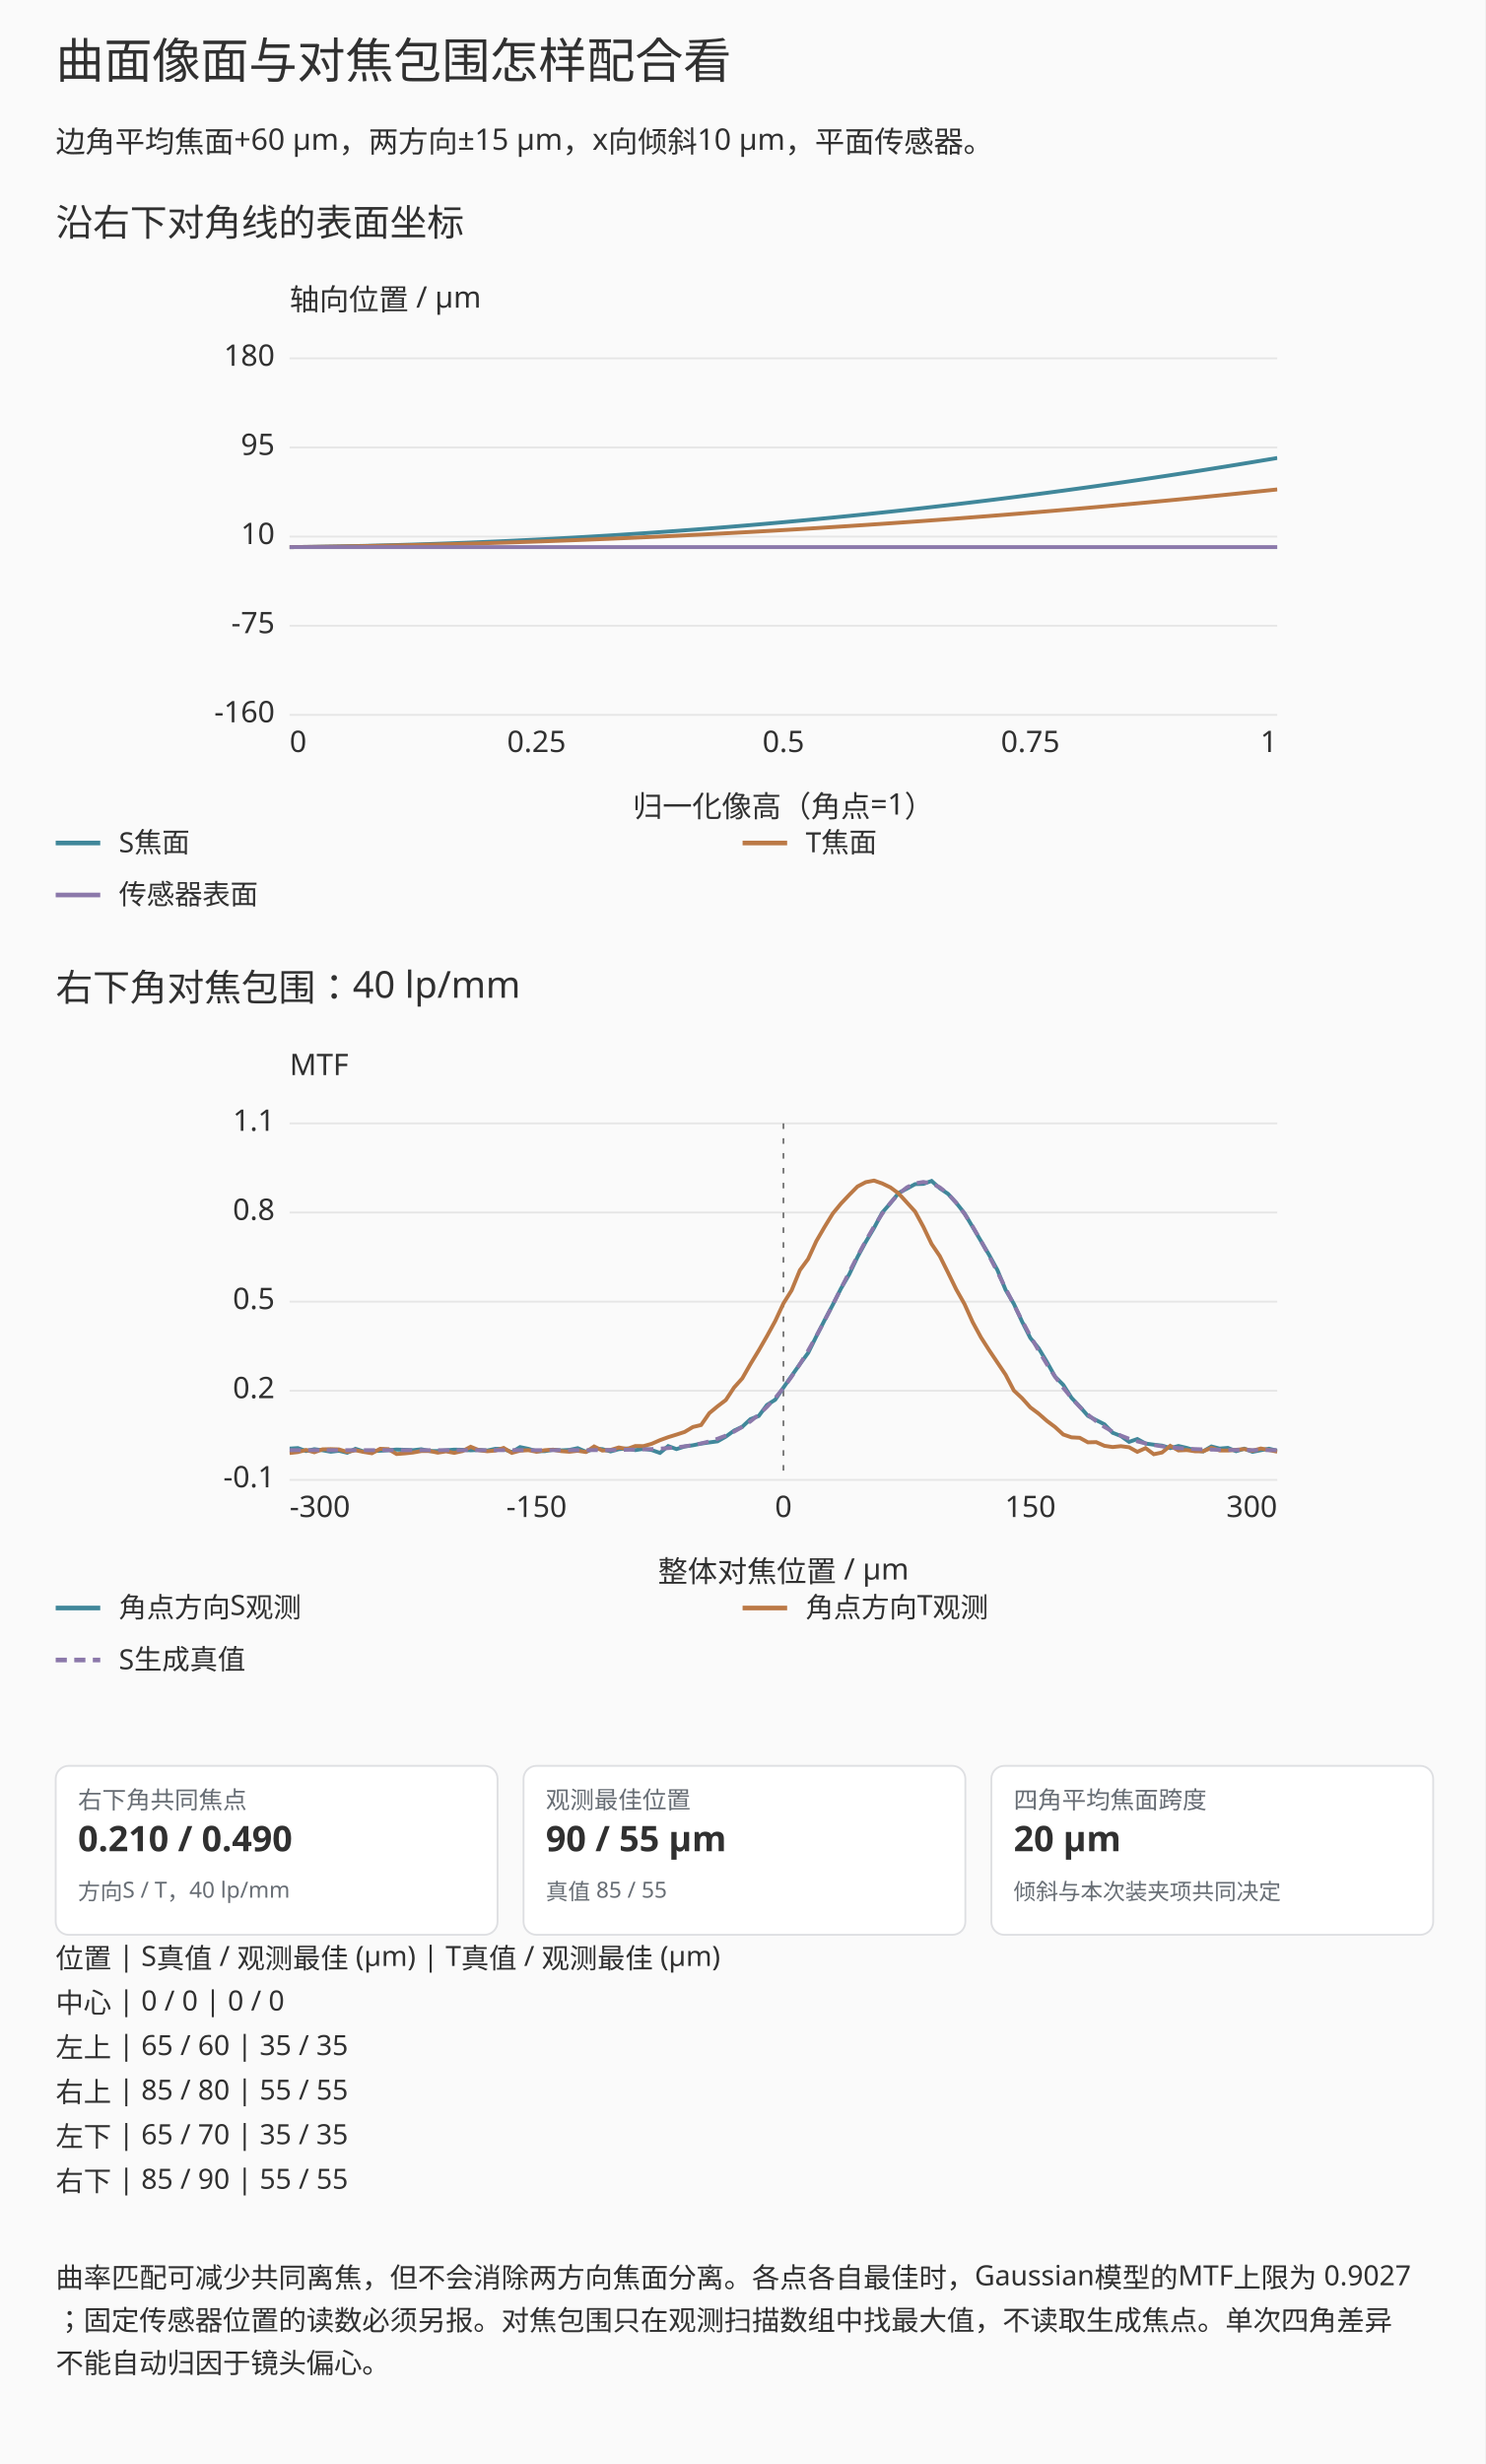
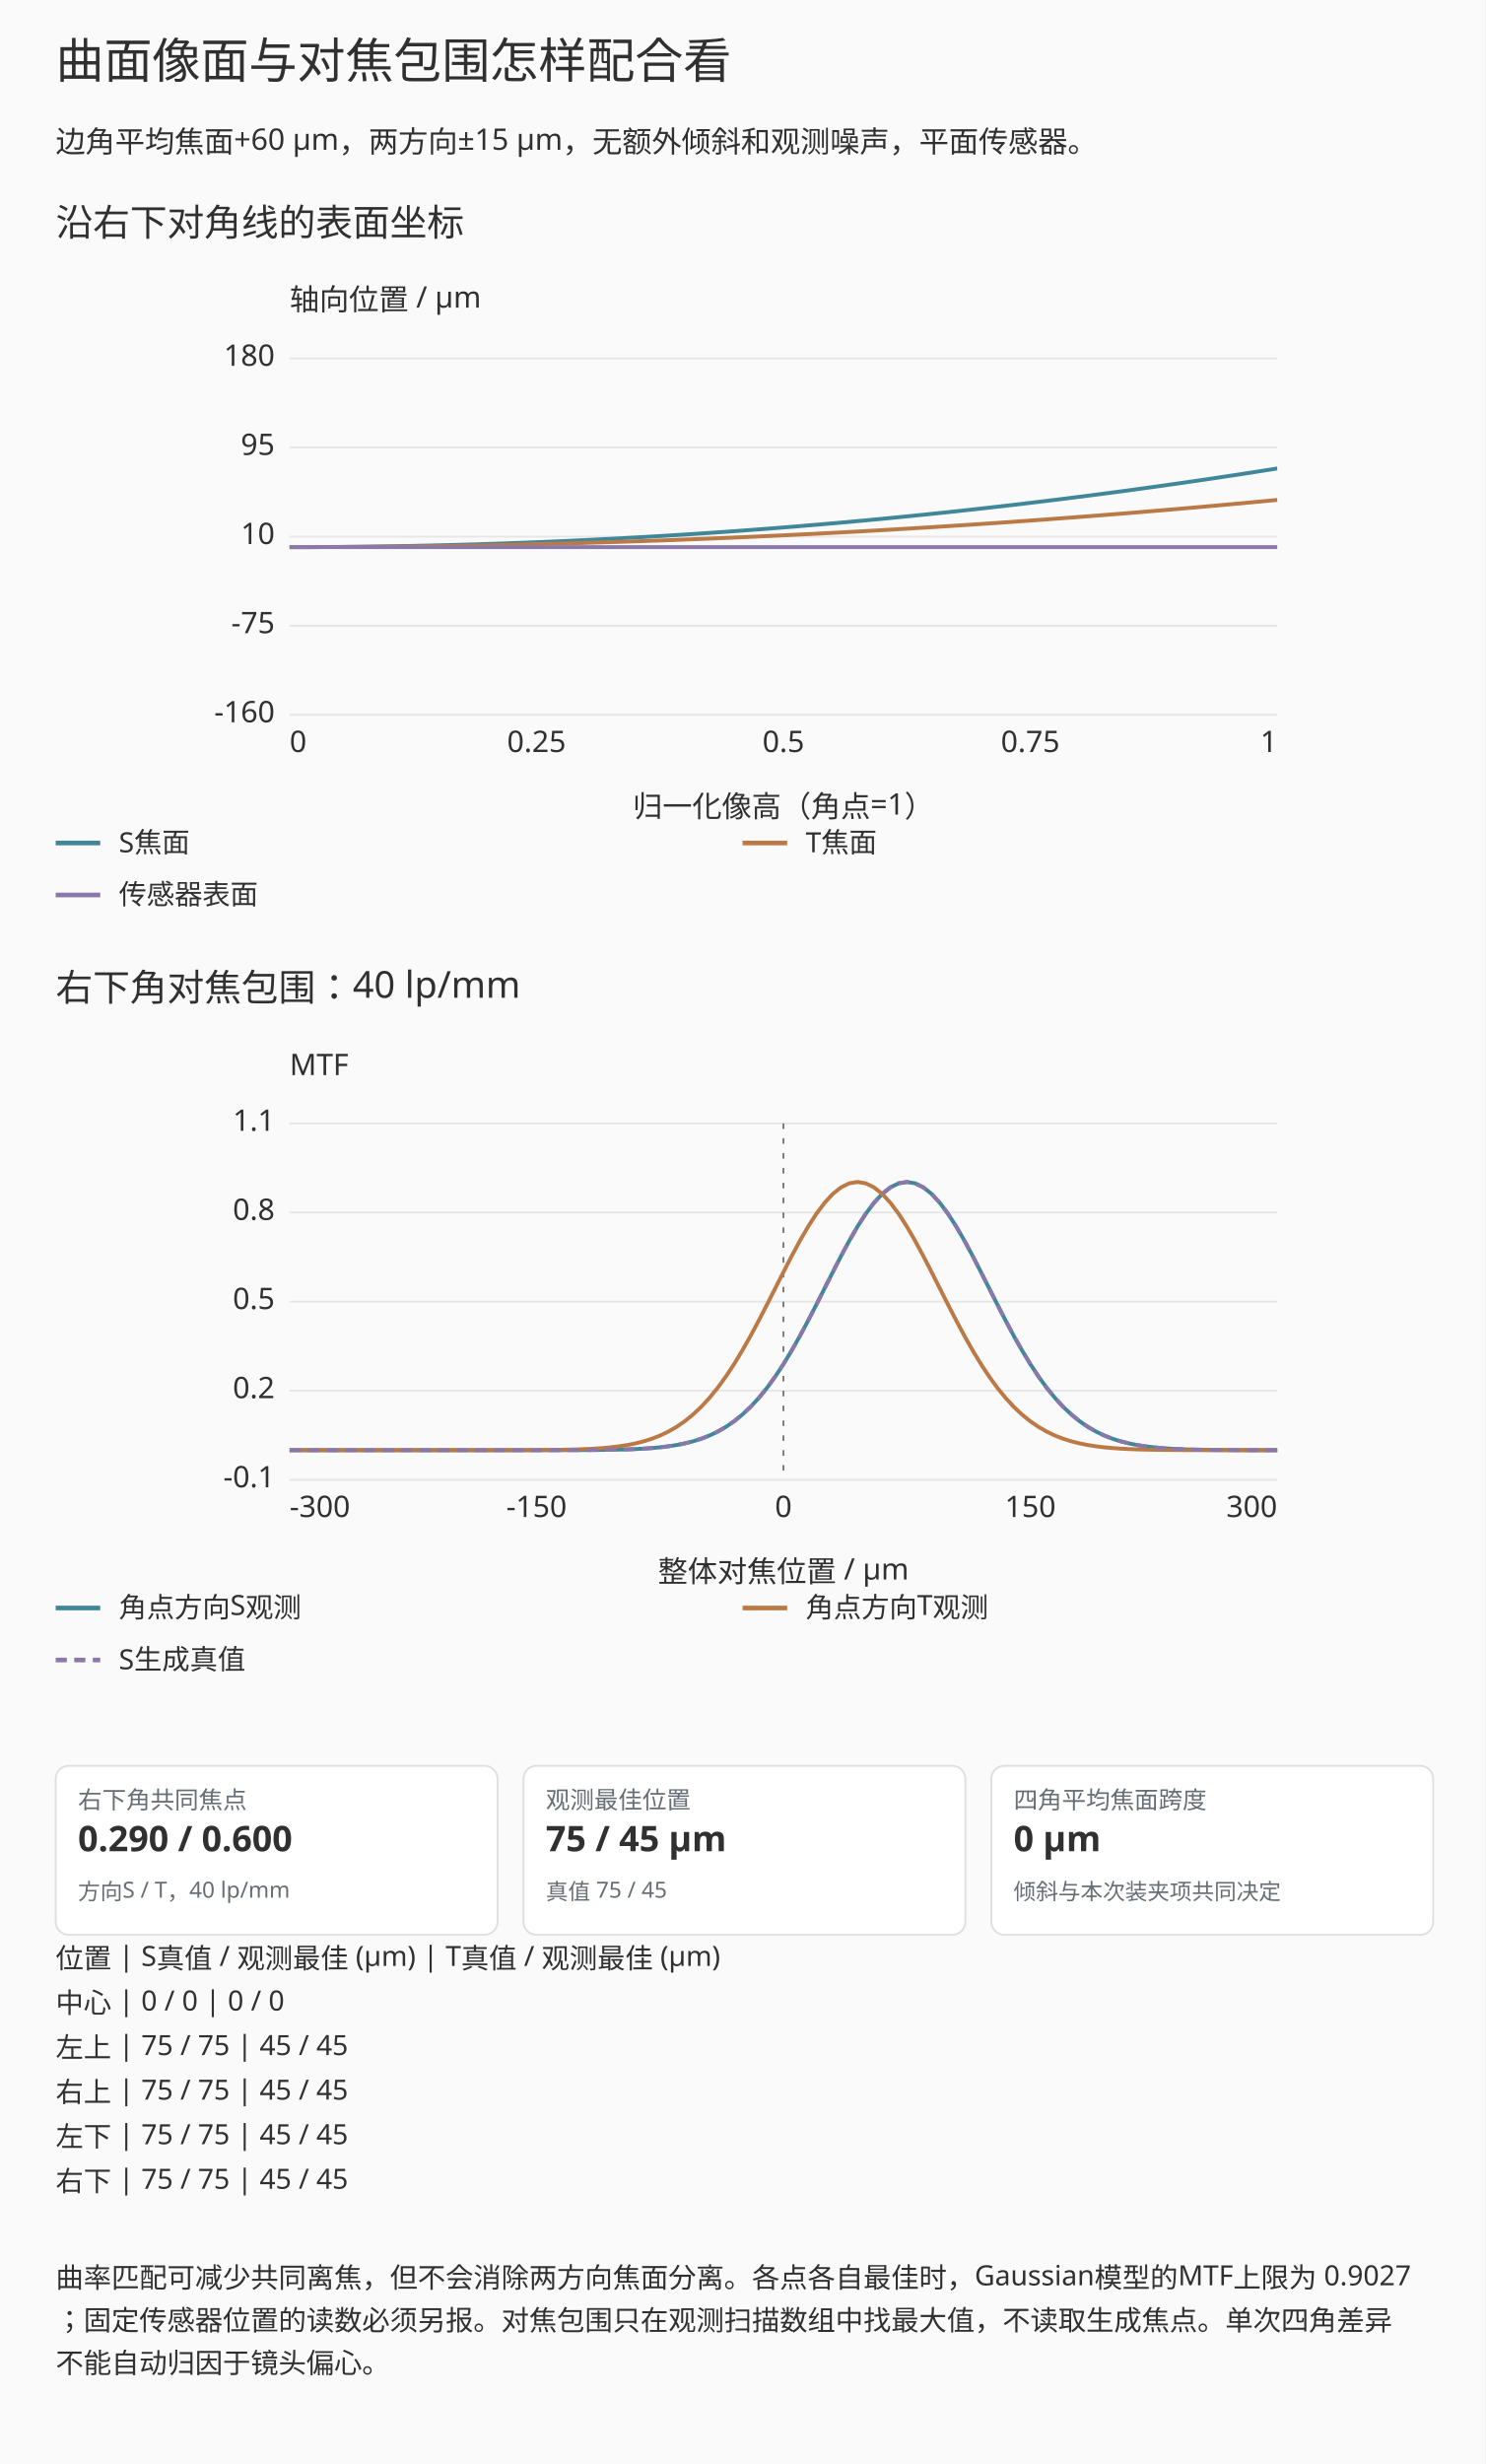
<svg xmlns="http://www.w3.org/2000/svg" width="800" height="1327" viewBox="0 0 800 1327" role="img" aria-label="互动示意：两方向焦面、传感器曲率和四角对焦包围" style="color:#303030;fill:currentColor;font:16px sans-serif">
  <style>text{font-family:sans-serif}</style>
  <rect width="800" height="100%" fill="#fafafa" />
  <text x="30" y="42" font-size="26">曲面像面与对焦包围怎样配合看</text>
-   <text x="30" y="82">边角平均焦面+60 μm，两方向±15 μm，x向倾斜10 μm，平面传感器。</text>
+   <text x="30" y="82">边角平均焦面+60 μm，两方向±15 μm，无额外倾斜和观测噪声，平面传感器。</text>
  <text x="30" y="127" font-size="20">沿右下对角线的表面坐标</text>
  <svg x="30" y="143" width="740" height="300" role="img" aria-label="沿右下对角线的表面坐标" viewBox="0 0 640 300">
    <path d="M76,242H608" stroke="currentColor" opacity=".10" />
    <text x="68" y="246" text-anchor="end">-160</text>
    <text x="76" y="262" text-anchor="start">0</text>
    <path d="M76,194H608" stroke="currentColor" opacity=".10" />
    <text x="68" y="198" text-anchor="end">-75</text>
    <text x="209" y="262" text-anchor="middle">0.25</text>
    <path d="M76,146H608" stroke="currentColor" opacity=".10" />
    <text x="68" y="150" text-anchor="end">10</text>
    <text x="342" y="262" text-anchor="middle">0.5</text>
    <path d="M76,98H608" stroke="currentColor" opacity=".10" />
    <text x="68" y="102" text-anchor="end">95</text>
    <text x="475" y="262" text-anchor="middle">0.75</text>
    <path d="M76,50H608" stroke="currentColor" opacity=".10" />
    <text x="68" y="54" text-anchor="end">180</text>
    <text x="608" y="262" text-anchor="end">1</text>
    <svg x="76" y="50" width="532" height="192" viewBox="76 50 532 192" overflow="hidden" data-plot-field="true" style="width:532px;height:192px;overflow:hidden">
-       <path d="M76.00,151.65 L80.43,151.60 L84.87,151.54 L89.30,151.48 L93.73,151.41 L98.17,151.34 L102.60,151.26 L107.03,151.17 L111.47,151.08 L115.90,150.99 L120.33,150.88 L124.77,150.77 L129.20,150.66 L133.63,150.54 L138.07,150.41 L142.50,150.28 L146.93,150.14 L151.37,150.00 L155.80,149.85 L160.23,149.69 L164.67,149.53 L169.10,149.36 L173.53,149.19 L177.97,149.01 L182.40,148.82 L186.83,148.63 L191.27,148.44 L195.70,148.23 L200.13,148.02 L204.57,147.81 L209.00,147.59 L213.43,147.36 L217.87,147.13 L222.30,146.89 L226.73,146.65 L231.17,146.40 L235.60,146.14 L240.03,145.88 L244.47,145.61 L248.90,145.34 L253.33,145.06 L257.77,144.77 L262.20,144.48 L266.63,144.19 L271.07,143.88 L275.50,143.57 L279.93,143.26 L284.37,142.94 L288.80,142.61 L293.23,142.28 L297.67,141.94 L302.10,141.60 L306.53,141.25 L310.97,140.89 L315.40,140.53 L319.83,140.16 L324.27,139.79 L328.70,139.41 L333.13,139.02 L337.57,138.63 L342.00,138.24 L346.43,137.83 L350.87,137.42 L355.30,137.01 L359.73,136.59 L364.17,136.16 L368.60,135.73 L373.03,135.29 L377.47,134.85 L381.90,134.40 L386.33,133.94 L390.77,133.48 L395.20,133.01 L399.63,132.54 L404.07,132.06 L408.50,131.57 L412.93,131.08 L417.37,130.59 L421.80,130.08 L426.23,129.57 L430.67,129.06 L435.10,128.54 L439.53,128.01 L443.97,127.48 L448.40,126.94 L452.83,126.40 L457.27,125.85 L461.70,125.29 L466.13,124.73 L470.57,124.16 L475.00,123.59 L479.43,123.01 L483.87,122.42 L488.30,121.83 L492.73,121.24 L497.17,120.63 L501.60,120.02 L506.03,119.41 L510.47,118.79 L514.90,118.16 L519.33,117.53 L523.77,116.89 L528.20,116.25 L532.63,115.60 L537.07,114.94 L541.50,114.28 L545.93,113.61 L550.37,112.94 L554.80,112.26 L559.23,111.57 L563.67,110.88 L568.10,110.19 L572.53,109.48 L576.97,108.77 L581.40,108.06 L585.83,107.34 L590.27,106.61 L594.70,105.88 L599.13,105.14 L603.57,104.40 L608.00,103.65" fill="none" stroke="#40879a" stroke-width="2.1" />
-       <path d="M76.00,151.65 L80.43,151.60 L84.87,151.55 L89.30,151.49 L93.73,151.43 L98.17,151.37 L102.60,151.30 L107.03,151.23 L111.47,151.16 L115.90,151.08 L120.33,151.00 L124.77,150.92 L129.20,150.83 L133.63,150.74 L138.07,150.64 L142.50,150.54 L146.93,150.44 L151.37,150.34 L155.80,150.23 L160.23,150.12 L164.67,150.00 L169.10,149.88 L173.53,149.76 L177.97,149.63 L182.40,149.50 L186.83,149.37 L191.27,149.23 L195.70,149.09 L200.13,148.95 L204.57,148.80 L209.00,148.65 L213.43,148.49 L217.87,148.33 L222.30,148.17 L226.73,148.01 L231.17,147.84 L235.60,147.67 L240.03,147.49 L244.47,147.31 L248.90,147.13 L253.33,146.94 L257.77,146.75 L262.20,146.56 L266.63,146.36 L271.07,146.16 L275.50,145.96 L279.93,145.75 L284.37,145.54 L288.80,145.32 L293.23,145.10 L297.67,144.88 L302.10,144.66 L306.53,144.43 L310.97,144.20 L315.40,143.96 L319.83,143.72 L324.27,143.48 L328.70,143.23 L333.13,142.98 L337.57,142.73 L342.00,142.47 L346.43,142.21 L350.87,141.95 L355.30,141.68 L359.73,141.41 L364.17,141.13 L368.60,140.85 L373.03,140.57 L377.47,140.29 L381.90,140.00 L386.33,139.71 L390.77,139.41 L395.20,139.11 L399.63,138.81 L404.07,138.50 L408.50,138.19 L412.93,137.88 L417.37,137.56 L421.80,137.24 L426.23,136.92 L430.67,136.59 L435.10,136.26 L439.53,135.92 L443.97,135.58 L448.40,135.24 L452.83,134.90 L457.27,134.55 L461.70,134.20 L466.13,133.84 L470.57,133.48 L475.00,133.12 L479.43,132.75 L483.87,132.38 L488.30,132.01 L492.73,131.63 L497.17,131.25 L501.60,130.87 L506.03,130.48 L510.47,130.09 L514.90,129.69 L519.33,129.29 L523.77,128.89 L528.20,128.49 L532.63,128.08 L537.07,127.67 L541.50,127.25 L545.93,126.83 L550.37,126.41 L554.80,125.98 L559.23,125.55 L563.67,125.12 L568.10,124.68 L572.53,124.24 L576.97,123.80 L581.40,123.35 L585.83,122.90 L590.27,122.44 L594.70,121.98 L599.13,121.52 L603.57,121.06 L608.00,120.59" fill="none" stroke="#bb7946" stroke-width="2.1" />
+       <path d="M76.00,151.65 L80.43,151.64 L84.87,151.64 L89.30,151.62 L93.73,151.60 L98.17,151.57 L102.60,151.54 L107.03,151.50 L111.47,151.46 L115.90,151.41 L120.33,151.35 L124.77,151.29 L129.20,151.22 L133.63,151.15 L138.07,151.07 L142.50,150.99 L146.93,150.89 L151.37,150.80 L155.80,150.69 L160.23,150.59 L164.67,150.47 L169.10,150.35 L173.53,150.22 L177.97,150.09 L182.40,149.95 L186.83,149.81 L191.27,149.66 L195.70,149.50 L200.13,149.34 L204.57,149.17 L209.00,149.00 L213.43,148.82 L217.87,148.64 L222.30,148.44 L226.73,148.25 L231.17,148.04 L235.60,147.84 L240.03,147.62 L244.47,147.40 L248.90,147.17 L253.33,146.94 L257.77,146.70 L262.20,146.46 L266.63,146.21 L271.07,145.95 L275.50,145.69 L279.93,145.42 L284.37,145.15 L288.80,144.87 L293.23,144.59 L297.67,144.29 L302.10,144.00 L306.53,143.69 L310.97,143.39 L315.40,143.07 L319.83,142.75 L324.27,142.42 L328.70,142.09 L333.13,141.75 L337.57,141.41 L342.00,141.06 L346.43,140.70 L350.87,140.34 L355.30,139.97 L359.73,139.60 L364.17,139.22 L368.60,138.84 L373.03,138.44 L377.47,138.05 L381.90,137.64 L386.33,137.24 L390.77,136.82 L395.20,136.40 L399.63,135.97 L404.07,135.54 L408.50,135.10 L412.93,134.66 L417.37,134.21 L421.80,133.75 L426.23,133.29 L430.67,132.82 L435.10,132.35 L439.53,131.87 L443.97,131.39 L448.40,130.89 L452.83,130.40 L457.27,129.89 L461.70,129.39 L466.13,128.87 L470.57,128.35 L475.00,127.82 L479.43,127.29 L483.87,126.75 L488.30,126.21 L492.73,125.66 L497.17,125.10 L501.60,124.54 L506.03,123.97 L510.47,123.40 L514.90,122.82 L519.33,122.24 L523.77,121.64 L528.20,121.05 L532.63,120.44 L537.07,119.84 L541.50,119.22 L545.93,118.60 L550.37,117.97 L554.80,117.34 L559.23,116.70 L563.67,116.06 L568.10,115.41 L572.53,114.75 L576.97,114.09 L581.40,113.42 L585.83,112.75 L590.27,112.07 L594.70,111.39 L599.13,110.69 L603.57,110.00 L608.00,109.29" fill="none" stroke="#40879a" stroke-width="2.1" />
+       <path d="M76.00,151.65 L80.43,151.65 L84.87,151.64 L89.30,151.63 L93.73,151.62 L98.17,151.60 L102.60,151.58 L107.03,151.56 L111.47,151.53 L115.90,151.50 L120.33,151.47 L124.77,151.43 L129.20,151.39 L133.63,151.35 L138.07,151.30 L142.50,151.25 L146.93,151.20 L151.37,151.14 L155.80,151.08 L160.23,151.01 L164.67,150.94 L169.10,150.87 L173.53,150.79 L177.97,150.71 L182.40,150.63 L186.83,150.54 L191.27,150.45 L195.70,150.36 L200.13,150.26 L204.57,150.16 L209.00,150.06 L213.43,149.95 L217.87,149.84 L222.30,149.73 L226.73,149.61 L231.17,149.49 L235.60,149.36 L240.03,149.23 L244.47,149.10 L248.90,148.96 L253.33,148.82 L257.77,148.68 L262.20,148.53 L266.63,148.38 L271.07,148.23 L275.50,148.07 L279.93,147.91 L284.37,147.75 L288.80,147.58 L293.23,147.41 L297.67,147.24 L302.10,147.06 L306.53,146.88 L310.97,146.69 L315.40,146.50 L319.83,146.31 L324.27,146.11 L328.70,145.91 L333.13,145.71 L337.57,145.50 L342.00,145.29 L346.43,145.08 L350.87,144.86 L355.30,144.64 L359.73,144.42 L364.17,144.19 L368.60,143.96 L373.03,143.73 L377.47,143.49 L381.90,143.25 L386.33,143.00 L390.77,142.75 L395.20,142.50 L399.63,142.24 L404.07,141.98 L408.50,141.72 L412.93,141.45 L417.37,141.18 L421.80,140.91 L426.23,140.63 L430.67,140.35 L435.10,140.07 L439.53,139.78 L443.97,139.49 L448.40,139.20 L452.83,138.90 L457.27,138.60 L461.70,138.29 L466.13,137.98 L470.57,137.67 L475.00,137.35 L479.43,137.03 L483.87,136.71 L488.30,136.38 L492.73,136.05 L497.17,135.72 L501.60,135.38 L506.03,135.04 L510.47,134.70 L514.90,134.35 L519.33,134.00 L523.77,133.65 L528.20,133.29 L532.63,132.93 L537.07,132.56 L541.50,132.19 L545.93,131.82 L550.37,131.44 L554.80,131.06 L559.23,130.68 L563.67,130.29 L568.10,129.90 L572.53,129.51 L576.97,129.11 L581.40,128.71 L585.83,128.31 L590.27,127.90 L594.70,127.49 L599.13,127.08 L603.57,126.66 L608.00,126.24" fill="none" stroke="#bb7946" stroke-width="2.1" />
      <path d="M76.00,151.65 L80.43,151.65 L84.87,151.65 L89.30,151.65 L93.73,151.65 L98.17,151.65 L102.60,151.65 L107.03,151.65 L111.47,151.65 L115.90,151.65 L120.33,151.65 L124.77,151.65 L129.20,151.65 L133.63,151.65 L138.07,151.65 L142.50,151.65 L146.93,151.65 L151.37,151.65 L155.80,151.65 L160.23,151.65 L164.67,151.65 L169.10,151.65 L173.53,151.65 L177.97,151.65 L182.40,151.65 L186.83,151.65 L191.27,151.65 L195.70,151.65 L200.13,151.65 L204.57,151.65 L209.00,151.65 L213.43,151.65 L217.87,151.65 L222.30,151.65 L226.73,151.65 L231.17,151.65 L235.60,151.65 L240.03,151.65 L244.47,151.65 L248.90,151.65 L253.33,151.65 L257.77,151.65 L262.20,151.65 L266.63,151.65 L271.07,151.65 L275.50,151.65 L279.93,151.65 L284.37,151.65 L288.80,151.65 L293.23,151.65 L297.67,151.65 L302.10,151.65 L306.53,151.65 L310.97,151.65 L315.40,151.65 L319.83,151.65 L324.27,151.65 L328.70,151.65 L333.13,151.65 L337.57,151.65 L342.00,151.65 L346.43,151.65 L350.87,151.65 L355.30,151.65 L359.73,151.65 L364.17,151.65 L368.60,151.65 L373.03,151.65 L377.47,151.65 L381.90,151.65 L386.33,151.65 L390.77,151.65 L395.20,151.65 L399.63,151.65 L404.07,151.65 L408.50,151.65 L412.93,151.65 L417.37,151.65 L421.80,151.65 L426.23,151.65 L430.67,151.65 L435.10,151.65 L439.53,151.65 L443.97,151.65 L448.40,151.65 L452.83,151.65 L457.27,151.65 L461.70,151.65 L466.13,151.65 L470.57,151.65 L475.00,151.65 L479.43,151.65 L483.87,151.65 L488.30,151.65 L492.73,151.65 L497.17,151.65 L501.60,151.65 L506.03,151.65 L510.47,151.65 L514.90,151.65 L519.33,151.65 L523.77,151.65 L528.20,151.65 L532.63,151.65 L537.07,151.65 L541.50,151.65 L545.93,151.65 L550.37,151.65 L554.80,151.65 L559.23,151.65 L563.67,151.65 L568.10,151.65 L572.53,151.65 L576.97,151.65 L581.40,151.65 L585.83,151.65 L590.27,151.65 L594.70,151.65 L599.13,151.65 L603.57,151.65 L608.00,151.65" fill="none" stroke="#8b78aa" stroke-width="2.1" />
    </svg>
    <text x="76" y="24">轴向位置 / μm</text>
    <text x="342" y="297" text-anchor="middle">归一化像高（角点=1）</text>
  </svg>
  <path d="M30,454h24" fill="none" stroke="#40879a" stroke-width="2.5" />
  <text x="64" y="459" font-size="15">S焦面</text>
  <path d="M400,454h24" fill="none" stroke="#bb7946" stroke-width="2.5" />
  <text x="434" y="459" font-size="15">T焦面</text>
  <path d="M30,482h24" fill="none" stroke="#8b78aa" stroke-width="2.5" />
  <text x="64" y="487" font-size="15">传感器表面</text>
  <text x="30" y="539" font-size="20">右下角对焦包围：40 lp/mm</text>
  <svg x="30" y="555" width="740" height="300" role="img" aria-label="右下角对焦包围：40 lp/mm" viewBox="0 0 640 300">
    <path d="M76,242H608" stroke="currentColor" opacity=".10" />
    <text x="68" y="246" text-anchor="end">-0.1</text>
    <text x="76" y="262" text-anchor="start">-300</text>
    <path d="M76,194H608" stroke="currentColor" opacity=".10" />
    <text x="68" y="198" text-anchor="end">0.2</text>
    <text x="209" y="262" text-anchor="middle">-150</text>
    <path d="M76,146H608" stroke="currentColor" opacity=".10" />
    <text x="68" y="150" text-anchor="end">0.5</text>
    <text x="342" y="262" text-anchor="middle">0</text>
    <path d="M76,98H608" stroke="currentColor" opacity=".10" />
    <text x="68" y="102" text-anchor="end">0.8</text>
    <text x="475" y="262" text-anchor="middle">150</text>
    <path d="M76,50H608" stroke="currentColor" opacity=".10" />
    <text x="68" y="54" text-anchor="end">1.1</text>
    <text x="608" y="262" text-anchor="end">300</text>
    <path d="M342,50V242" stroke="#777" stroke-dasharray="3 5" />
    <text x="342" y="41" text-anchor="middle" />
    <svg x="76" y="50" width="532" height="192" viewBox="76 50 532 192" overflow="hidden" data-plot-field="true" style="width:532px;height:192px;overflow:hidden">
-       <path d="M76.00,225.16 L80.43,224.88 L84.87,226.47 L89.30,225.48 L93.73,226.04 L98.17,226.84 L102.60,226.32 L107.03,227.39 L111.47,225.27 L115.90,226.70 L120.33,226.50 L124.77,226.31 L129.20,226.02 L133.63,225.67 L138.07,225.81 L142.50,226.02 L146.93,225.51 L151.37,226.46 L155.80,226.47 L160.23,226.09 L164.67,225.71 L169.10,225.80 L173.53,226.07 L177.97,225.87 L182.40,226.21 L186.83,225.28 L191.27,225.36 L195.70,227.08 L200.13,224.35 L204.57,225.27 L209.00,226.56 L213.43,226.53 L217.87,225.76 L222.30,226.12 L226.73,225.86 L231.17,224.93 L235.60,226.83 L240.03,225.16 L244.47,225.44 L248.90,226.68 L253.33,225.46 L257.77,225.10 L262.20,225.97 L266.63,225.28 L271.07,225.94 L275.50,227.48 L279.93,223.81 L284.37,225.41 L288.80,224.02 L293.23,223.37 L297.67,222.47 L302.10,221.83 L306.53,221.23 L310.97,218.70 L315.40,215.47 L319.83,213.38 L324.27,209.27 L328.70,207.59 L333.13,201.65 L337.57,198.83 L342.00,192.31 L346.43,185.95 L350.87,179.65 L355.30,173.61 L359.73,164.68 L364.17,156.01 L368.60,147.67 L373.03,138.89 L377.47,131.25 L381.90,121.99 L386.33,113.85 L390.77,106.39 L395.20,98.08 L399.63,92.99 L404.07,87.47 L408.50,85.15 L412.93,82.72 L417.37,82.58 L421.80,81.01 L426.23,84.96 L430.67,87.96 L435.10,92.83 L439.53,98.42 L443.97,105.88 L448.40,113.38 L452.83,120.90 L457.27,129.01 L461.70,139.73 L466.13,147.20 L470.57,156.81 L475.00,165.56 L479.43,171.05 L483.87,178.42 L488.30,186.36 L492.73,190.83 L497.17,197.79 L501.60,202.50 L506.03,207.53 L510.47,209.82 L514.90,212.07 L519.33,216.62 L523.77,218.37 L528.20,221.53 L532.63,220.00 L537.07,222.43 L541.50,223.04 L545.93,223.55 L550.37,224.90 L554.80,223.75 L559.23,224.78 L563.67,226.09 L568.10,226.64 L572.53,224.01 L576.97,225.14 L581.40,224.78 L585.83,226.55 L590.27,225.20 L594.70,226.90 L599.13,226.03 L603.57,225.22 L608.00,226.31" fill="none" stroke="#40879a" stroke-width="2.1" />
-       <path d="M76.00,227.53 L80.43,227.03 L84.87,225.88 L89.30,227.13 L93.73,225.56 L98.17,225.45 L102.60,225.60 L107.03,226.96 L111.47,226.04 L115.90,226.96 L120.33,227.66 L124.77,225.26 L129.20,225.45 L133.63,228.07 L138.07,227.73 L142.50,227.26 L146.93,226.47 L151.37,226.44 L155.80,227.34 L160.23,226.63 L164.67,227.46 L169.10,226.50 L173.53,224.18 L177.97,225.99 L182.40,226.58 L186.83,226.21 L191.27,224.80 L195.70,227.46 L200.13,226.26 L204.57,226.00 L209.00,226.85 L213.43,226.02 L217.87,225.73 L222.30,226.52 L226.73,226.84 L231.17,226.32 L235.60,226.99 L240.03,224.01 L244.47,226.21 L248.90,225.87 L253.33,224.56 L257.77,225.35 L262.20,223.77 L266.63,223.81 L271.07,222.56 L275.50,220.61 L279.93,219.00 L284.37,217.62 L288.80,216.17 L293.23,213.52 L297.67,212.43 L302.10,206.04 L306.53,202.37 L310.97,198.99 L315.40,192.26 L319.83,187.33 L324.27,179.57 L328.70,172.29 L333.13,164.58 L337.57,156.47 L342.00,146.96 L346.43,139.88 L350.87,129.06 L355.30,123.03 L359.73,113.40 L364.17,105.76 L368.60,98.54 L373.03,93.16 L377.47,88.47 L381.90,84.00 L386.33,81.67 L390.77,80.81 L395.20,82.35 L399.63,84.48 L404.07,87.77 L408.50,92.63 L412.93,97.51 L417.37,105.68 L421.80,114.93 L426.23,121.48 L430.67,130.39 L435.10,139.46 L439.53,147.29 L443.97,157.11 L448.40,165.25 L452.83,172.19 L457.27,178.81 L461.70,185.39 L466.13,193.89 L470.57,198.04 L475.00,202.96 L479.43,206.29 L483.87,210.19 L488.30,213.51 L492.73,217.56 L497.17,219.09 L501.60,219.34 L506.03,221.78 L510.47,221.67 L514.90,223.65 L519.33,224.31 L523.77,223.85 L528.20,224.43 L532.63,226.89 L537.07,224.90 L541.50,228.18 L545.93,227.25 L550.37,223.68 L554.80,226.15 L559.23,225.94 L563.67,226.58 L568.10,226.58 L572.53,224.74 L576.97,226.16 L581.40,226.19 L585.83,225.80 L590.27,225.40 L594.70,226.33 L599.13,225.10 L603.57,225.90 L608.00,226.82" fill="none" stroke="#bb7946" stroke-width="2.1" />
-       <path d="M76.00,226.00 L80.43,226.00 L84.87,226.00 L89.30,226.00 L93.73,226.00 L98.17,226.00 L102.60,226.00 L107.03,226.00 L111.47,226.00 L115.90,226.00 L120.33,226.00 L124.77,226.00 L129.20,226.00 L133.63,226.00 L138.07,226.00 L142.50,226.00 L146.93,226.00 L151.37,226.00 L155.80,226.00 L160.23,226.00 L164.67,226.00 L169.10,226.00 L173.53,226.00 L177.97,226.00 L182.40,226.00 L186.83,226.00 L191.27,226.00 L195.70,226.00 L200.13,226.00 L204.57,226.00 L209.00,226.00 L213.43,226.00 L217.87,225.99 L222.30,225.99 L226.73,225.99 L231.17,225.98 L235.60,225.97 L240.03,225.96 L244.47,225.93 L248.90,225.90 L253.33,225.86 L257.77,225.79 L262.20,225.70 L266.63,225.58 L271.07,225.41 L275.50,225.18 L279.93,224.88 L284.37,224.47 L288.80,223.94 L293.23,223.25 L297.67,222.37 L302.10,221.26 L306.53,219.86 L310.97,218.14 L315.40,216.03 L319.83,213.48 L324.27,210.45 L328.70,206.86 L333.13,202.70 L337.57,197.90 L342.00,192.47 L346.43,186.38 L350.87,179.67 L355.30,172.35 L359.73,164.51 L364.17,156.23 L368.60,147.63 L373.03,138.86 L377.47,130.08 L381.90,121.47 L386.33,113.24 L390.77,105.59 L395.20,98.70 L399.63,92.78 L404.07,87.98 L408.50,84.45 L412.93,82.29 L417.37,81.56 L421.80,82.29 L426.23,84.45 L430.67,87.98 L435.10,92.78 L439.53,98.70 L443.97,105.59 L448.40,113.24 L452.83,121.47 L457.27,130.08 L461.70,138.86 L466.13,147.63 L470.57,156.23 L475.00,164.51 L479.43,172.35 L483.87,179.67 L488.30,186.38 L492.73,192.47 L497.17,197.90 L501.60,202.70 L506.03,206.86 L510.47,210.45 L514.90,213.48 L519.33,216.03 L523.77,218.14 L528.20,219.86 L532.63,221.26 L537.07,222.37 L541.50,223.25 L545.93,223.94 L550.37,224.47 L554.80,224.88 L559.23,225.18 L563.67,225.41 L568.10,225.58 L572.53,225.70 L576.97,225.79 L581.40,225.86 L585.83,225.90 L590.27,225.93 L594.70,225.96 L599.13,225.97 L603.57,225.98 L608.00,225.99" fill="none" stroke="#8b78aa" stroke-width="2.1" stroke-dasharray="6 4" />
+       <path d="M76.00,226.00 L80.43,226.00 L84.87,226.00 L89.30,226.00 L93.73,226.00 L98.17,226.00 L102.60,226.00 L107.03,226.00 L111.47,226.00 L115.90,226.00 L120.33,226.00 L124.77,226.00 L129.20,226.00 L133.63,226.00 L138.07,226.00 L142.50,226.00 L146.93,226.00 L151.37,226.00 L155.80,226.00 L160.23,226.00 L164.67,226.00 L169.10,226.00 L173.53,226.00 L177.97,226.00 L182.40,226.00 L186.83,226.00 L191.27,226.00 L195.70,226.00 L200.13,226.00 L204.57,226.00 L209.00,225.99 L213.43,225.99 L217.87,225.99 L222.30,225.98 L226.73,225.97 L231.17,225.96 L235.60,225.93 L240.03,225.90 L244.47,225.86 L248.90,225.79 L253.33,225.70 L257.77,225.58 L262.20,225.41 L266.63,225.18 L271.07,224.88 L275.50,224.47 L279.93,223.94 L284.37,223.25 L288.80,222.37 L293.23,221.26 L297.67,219.86 L302.10,218.14 L306.53,216.03 L310.97,213.48 L315.40,210.45 L319.83,206.86 L324.27,202.70 L328.70,197.90 L333.13,192.47 L337.57,186.38 L342.00,179.67 L346.43,172.35 L350.87,164.51 L355.30,156.23 L359.73,147.63 L364.17,138.86 L368.60,130.08 L373.03,121.47 L377.47,113.24 L381.90,105.59 L386.33,98.70 L390.77,92.78 L395.20,87.98 L399.63,84.45 L404.07,82.29 L408.50,81.56 L412.93,82.29 L417.37,84.45 L421.80,87.98 L426.23,92.78 L430.67,98.70 L435.10,105.59 L439.53,113.24 L443.97,121.47 L448.40,130.08 L452.83,138.86 L457.27,147.63 L461.70,156.23 L466.13,164.51 L470.57,172.35 L475.00,179.67 L479.43,186.38 L483.87,192.47 L488.30,197.90 L492.73,202.70 L497.17,206.86 L501.60,210.45 L506.03,213.48 L510.47,216.03 L514.90,218.14 L519.33,219.86 L523.77,221.26 L528.20,222.37 L532.63,223.25 L537.07,223.94 L541.50,224.47 L545.93,224.88 L550.37,225.18 L554.80,225.41 L559.23,225.58 L563.67,225.70 L568.10,225.79 L572.53,225.86 L576.97,225.90 L581.40,225.93 L585.83,225.96 L590.27,225.97 L594.70,225.98 L599.13,225.99 L603.57,225.99 L608.00,225.99" fill="none" stroke="#40879a" stroke-width="2.1" />
+       <path d="M76.00,226.00 L80.43,226.00 L84.87,226.00 L89.30,226.00 L93.73,226.00 L98.17,226.00 L102.60,226.00 L107.03,226.00 L111.47,226.00 L115.90,226.00 L120.33,226.00 L124.77,226.00 L129.20,226.00 L133.63,226.00 L138.07,226.00 L142.50,226.00 L146.93,226.00 L151.37,226.00 L155.80,226.00 L160.23,226.00 L164.67,226.00 L169.10,226.00 L173.53,226.00 L177.97,226.00 L182.40,225.99 L186.83,225.99 L191.27,225.99 L195.70,225.98 L200.13,225.97 L204.57,225.96 L209.00,225.93 L213.43,225.90 L217.87,225.86 L222.30,225.79 L226.73,225.70 L231.17,225.58 L235.60,225.41 L240.03,225.18 L244.47,224.88 L248.90,224.47 L253.33,223.94 L257.77,223.25 L262.20,222.37 L266.63,221.26 L271.07,219.86 L275.50,218.14 L279.93,216.03 L284.37,213.48 L288.80,210.45 L293.23,206.86 L297.67,202.70 L302.10,197.90 L306.53,192.47 L310.97,186.38 L315.40,179.67 L319.83,172.35 L324.27,164.51 L328.70,156.23 L333.13,147.63 L337.57,138.86 L342.00,130.08 L346.43,121.47 L350.87,113.24 L355.30,105.59 L359.73,98.70 L364.17,92.78 L368.60,87.98 L373.03,84.45 L377.47,82.29 L381.90,81.56 L386.33,82.29 L390.77,84.45 L395.20,87.98 L399.63,92.78 L404.07,98.70 L408.50,105.59 L412.93,113.24 L417.37,121.47 L421.80,130.08 L426.23,138.86 L430.67,147.63 L435.10,156.23 L439.53,164.51 L443.97,172.35 L448.40,179.67 L452.83,186.38 L457.27,192.47 L461.70,197.90 L466.13,202.70 L470.57,206.86 L475.00,210.45 L479.43,213.48 L483.87,216.03 L488.30,218.14 L492.73,219.86 L497.17,221.26 L501.60,222.37 L506.03,223.25 L510.47,223.94 L514.90,224.47 L519.33,224.88 L523.77,225.18 L528.20,225.41 L532.63,225.58 L537.07,225.70 L541.50,225.79 L545.93,225.86 L550.37,225.90 L554.80,225.93 L559.23,225.96 L563.67,225.97 L568.10,225.98 L572.53,225.99 L576.97,225.99 L581.40,225.99 L585.83,226.00 L590.27,226.00 L594.70,226.00 L599.13,226.00 L603.57,226.00 L608.00,226.00" fill="none" stroke="#bb7946" stroke-width="2.1" />
+       <path d="M76.00,226.00 L80.43,226.00 L84.87,226.00 L89.30,226.00 L93.73,226.00 L98.17,226.00 L102.60,226.00 L107.03,226.00 L111.47,226.00 L115.90,226.00 L120.33,226.00 L124.77,226.00 L129.20,226.00 L133.63,226.00 L138.07,226.00 L142.50,226.00 L146.93,226.00 L151.37,226.00 L155.80,226.00 L160.23,226.00 L164.67,226.00 L169.10,226.00 L173.53,226.00 L177.97,226.00 L182.40,226.00 L186.83,226.00 L191.27,226.00 L195.70,226.00 L200.13,226.00 L204.57,226.00 L209.00,225.99 L213.43,225.99 L217.87,225.99 L222.30,225.98 L226.73,225.97 L231.17,225.96 L235.60,225.93 L240.03,225.90 L244.47,225.86 L248.90,225.79 L253.33,225.70 L257.77,225.58 L262.20,225.41 L266.63,225.18 L271.07,224.88 L275.50,224.47 L279.93,223.94 L284.37,223.25 L288.80,222.37 L293.23,221.26 L297.67,219.86 L302.10,218.14 L306.53,216.03 L310.97,213.48 L315.40,210.45 L319.83,206.86 L324.27,202.70 L328.70,197.90 L333.13,192.47 L337.57,186.38 L342.00,179.67 L346.43,172.35 L350.87,164.51 L355.30,156.23 L359.73,147.63 L364.17,138.86 L368.60,130.08 L373.03,121.47 L377.47,113.24 L381.90,105.59 L386.33,98.70 L390.77,92.78 L395.20,87.98 L399.63,84.45 L404.07,82.29 L408.50,81.56 L412.93,82.29 L417.37,84.45 L421.80,87.98 L426.23,92.78 L430.67,98.70 L435.10,105.59 L439.53,113.24 L443.97,121.47 L448.40,130.08 L452.83,138.86 L457.27,147.63 L461.70,156.23 L466.13,164.51 L470.57,172.35 L475.00,179.67 L479.43,186.38 L483.87,192.47 L488.30,197.90 L492.73,202.70 L497.17,206.86 L501.60,210.45 L506.03,213.48 L510.47,216.03 L514.90,218.14 L519.33,219.86 L523.77,221.26 L528.20,222.37 L532.63,223.25 L537.07,223.94 L541.50,224.47 L545.93,224.88 L550.37,225.18 L554.80,225.41 L559.23,225.58 L563.67,225.70 L568.10,225.79 L572.53,225.86 L576.97,225.90 L581.40,225.93 L585.83,225.96 L590.27,225.97 L594.70,225.98 L599.13,225.99 L603.57,225.99 L608.00,225.99" fill="none" stroke="#8b78aa" stroke-width="2.1" stroke-dasharray="6 4" />
    </svg>
    <text x="76" y="24">MTF</text>
    <text x="342" y="297" text-anchor="middle">整体对焦位置 / μm</text>
  </svg>
  <path d="M30,866h24" fill="none" stroke="#40879a" stroke-width="2.5" />
  <text x="64" y="871" font-size="15">角点方向S观测</text>
  <path d="M400,866h24" fill="none" stroke="#bb7946" stroke-width="2.5" />
  <text x="434" y="871" font-size="15">角点方向T观测</text>
  <path d="M30,894h24" fill="none" stroke="#8b78aa" stroke-width="2.5" stroke-dasharray="6 4" />
  <text x="64" y="899" font-size="15">S生成真值</text>
  <rect x="30" y="951" width="238" height="91" rx="7" fill="#fff" stroke="#dedfe2" />
  <text x="42" y="974" font-size="13" fill="#676d74">右下角共同焦点</text>
-   <text x="42" y="997" font-size="19" font-weight="600">0.210 / 0.490</text>
+   <text x="42" y="997" font-size="19" font-weight="600">0.290 / 0.600</text>
  <text x="42" y="1023" font-size="12" fill="#676d74">方向S / T，40 lp/mm</text>
  <rect x="282" y="951" width="238" height="91" rx="7" fill="#fff" stroke="#dedfe2" />
  <text x="294" y="974" font-size="13" fill="#676d74">观测最佳位置</text>
-   <text x="294" y="997" font-size="19" font-weight="600">90 / 55 μm</text>
-   <text x="294" y="1023" font-size="12" fill="#676d74">真值 85 / 55</text>
+   <text x="294" y="997" font-size="19" font-weight="600">75 / 45 μm</text>
+   <text x="294" y="1023" font-size="12" fill="#676d74">真值 75 / 45</text>
  <rect x="534" y="951" width="238" height="91" rx="7" fill="#fff" stroke="#dedfe2" />
  <text x="546" y="974" font-size="13" fill="#676d74">四角平均焦面跨度</text>
-   <text x="546" y="997" font-size="19" font-weight="600">20 μm</text>
+   <text x="546" y="997" font-size="19" font-weight="600">0 μm</text>
  <text x="546" y="1023" font-size="12" fill="#676d74">倾斜与本次装夹项共同决定</text>
  <text x="30" y="1060" font-size="15">位置 | S真值 / 观测最佳 (μm) | T真值 / 观测最佳 (μm)</text>
  <text x="30" y="1084" font-size="15">中心 | 0 / 0 | 0 / 0</text>
-   <text x="30" y="1108" font-size="15">左上 | 65 / 60 | 35 / 35</text>
-   <text x="30" y="1132" font-size="15">右上 | 85 / 80 | 55 / 55</text>
-   <text x="30" y="1156" font-size="15">左下 | 65 / 70 | 35 / 35</text>
-   <text x="30" y="1180" font-size="15">右下 | 85 / 90 | 55 / 55</text>
+   <text x="30" y="1108" font-size="15">左上 | 75 / 75 | 45 / 45</text>
+   <text x="30" y="1132" font-size="15">右上 | 75 / 75 | 45 / 45</text>
+   <text x="30" y="1156" font-size="15">左下 | 75 / 75 | 45 / 45</text>
+   <text x="30" y="1180" font-size="15">右下 | 75 / 75 | 45 / 45</text>
  <text x="30" y="1232" font-size="15">曲率匹配可减少共同离焦，但不会消除两方向焦面分离。各点各自最佳时，Gaussian模型的MTF上限为 0.9027</text>
  <text x="30" y="1255" font-size="15">；固定传感器位置的读数必须另报。对焦包围只在观测扫描数组中找最大值，不读取生成焦点。单次四角差异</text>
  <text x="30" y="1278" font-size="15">不能自动归因于镜头偏心。</text>
</svg>
